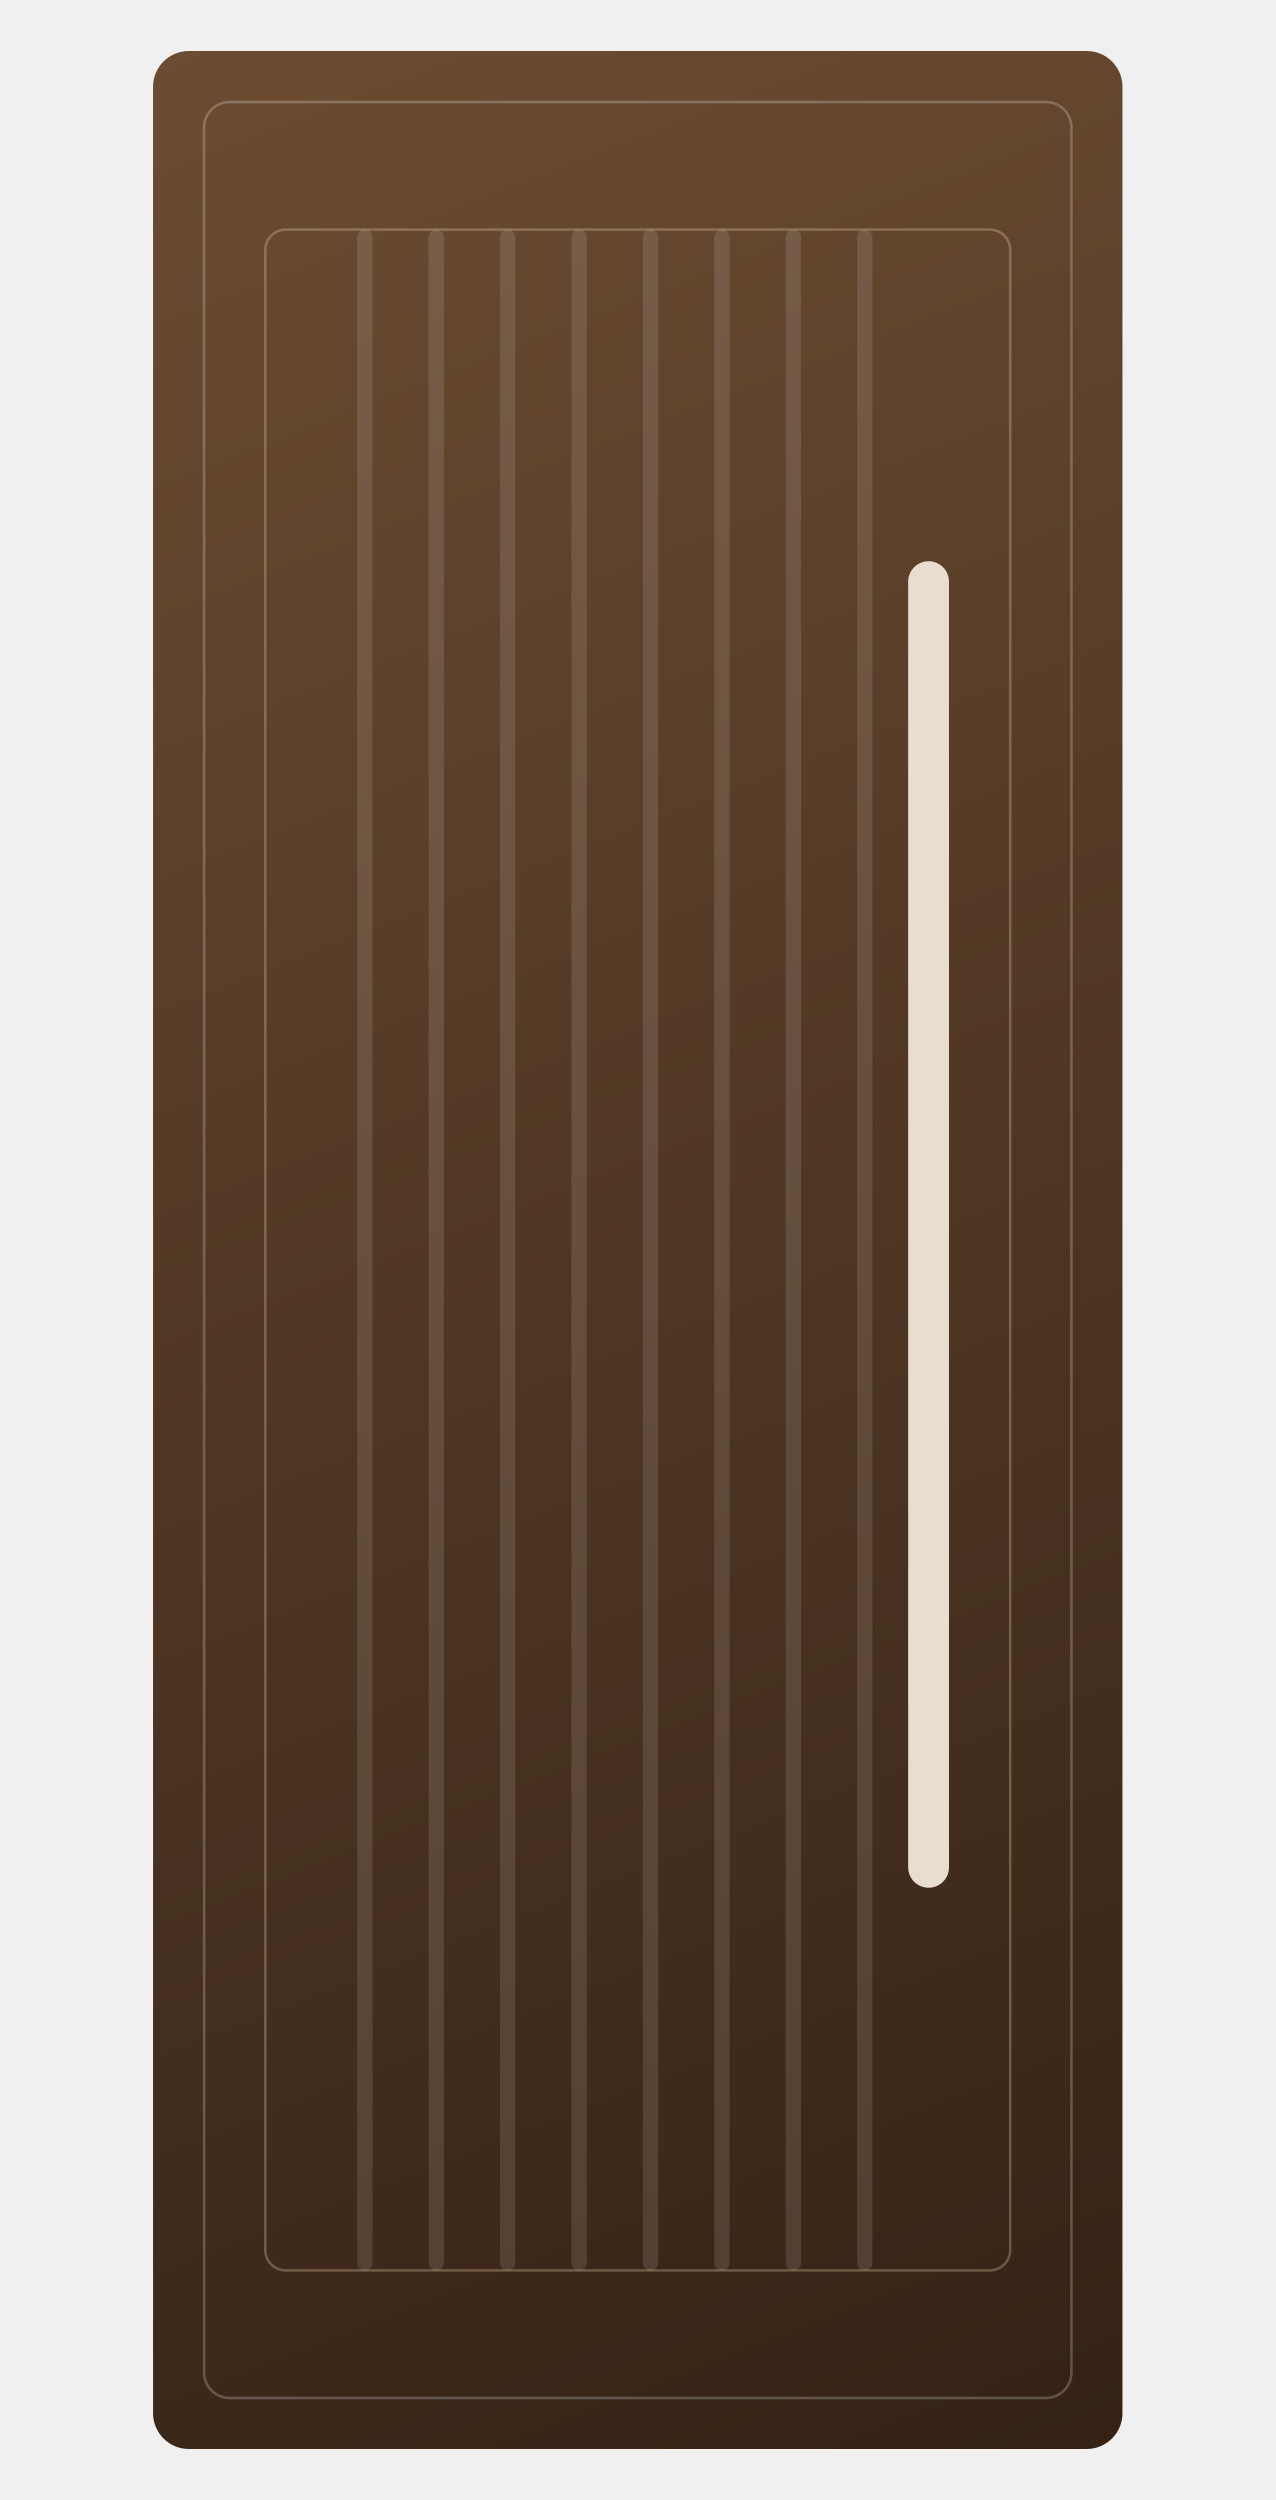
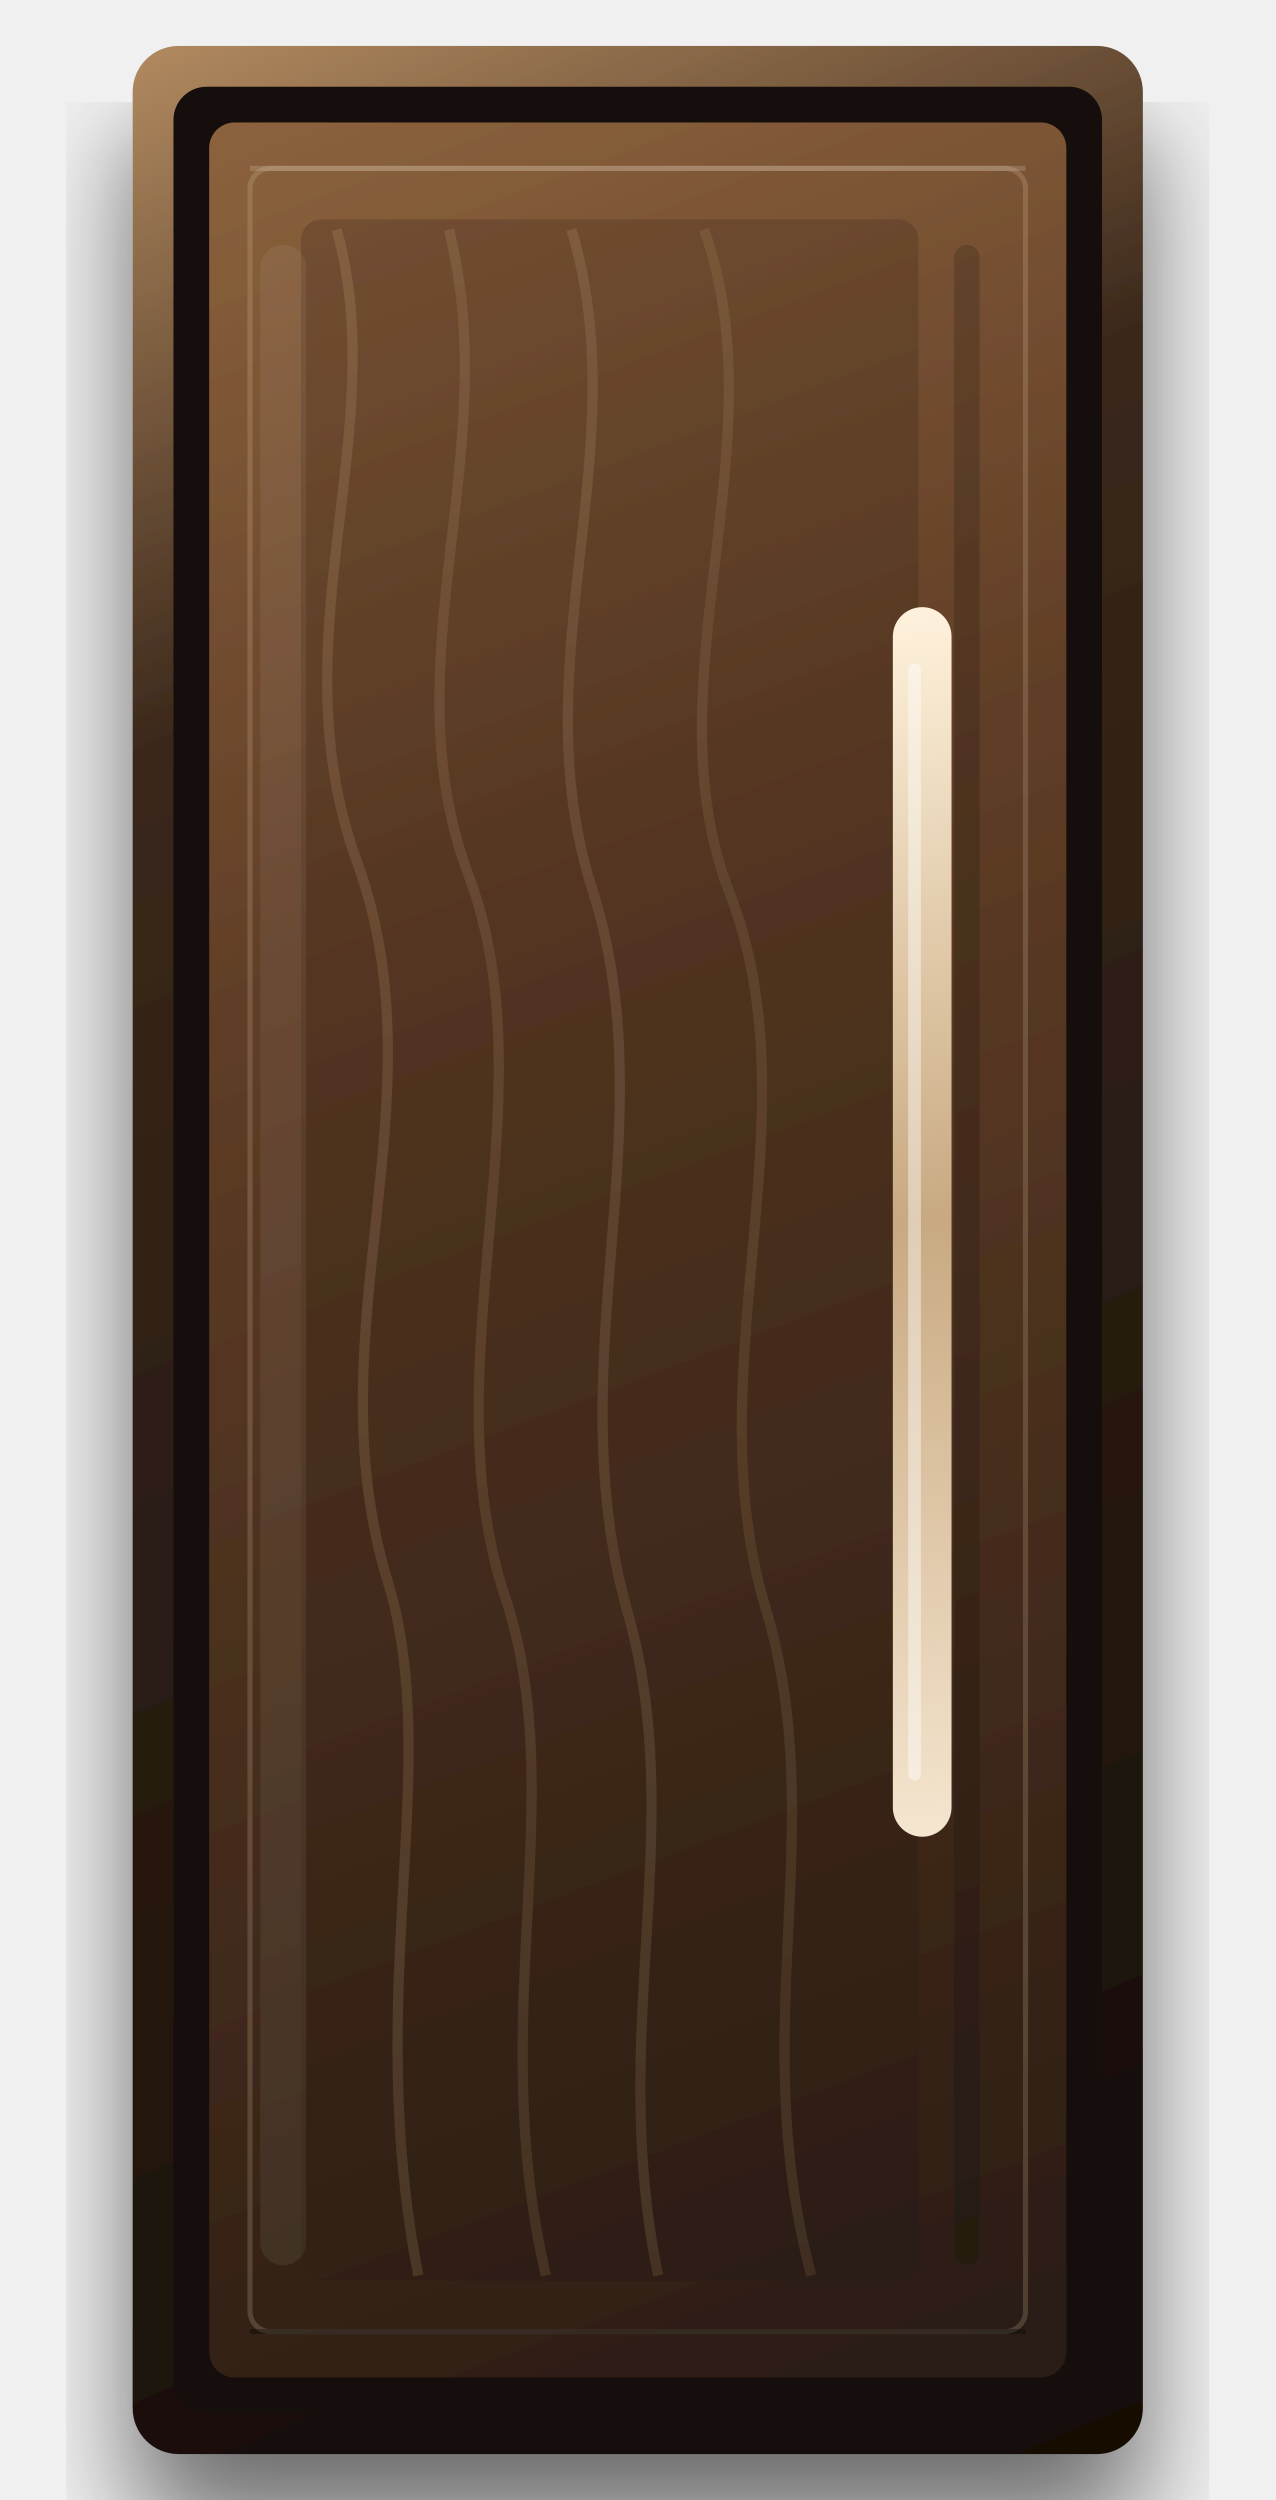
<svg xmlns="http://www.w3.org/2000/svg" width="500" height="980" viewBox="0 0 500 980" fill="none">
  <defs>
-     <linearGradient id="panel" x1="60" y1="0" x2="440" y2="980" gradientUnits="userSpaceOnUse">
-       <stop stop-color="#6D4D33" />
-       <stop offset="1" stop-color="#332114" />
+     <linearGradient id="woodPanel" x1="80" y1="34" x2="430" y2="960" gradientUnits="userSpaceOnUse">
+       <stop stop-color="#8B6039" />
+       <stop offset="0.35" stop-color="#5B3821" />
+       <stop offset="1" stop-color="#21140B" />
    </linearGradient>
+     <linearGradient id="woodFrame" x1="50" y1="18" x2="450" y2="960" gradientUnits="userSpaceOnUse">
+       <stop stop-color="#B28A60" />
+       <stop offset="0.25" stop-color="#3B281B" />
+       <stop offset="1" stop-color="#120B06" />
+     </linearGradient>
+     <linearGradient id="woodHandle" x1="350" y1="236" x2="380" y2="720" gradientUnits="userSpaceOnUse">
+       <stop stop-color="#FFF2DC" />
+       <stop offset="0.5" stop-color="#C7A77E" />
+       <stop offset="1" stop-color="#F5E5CF" />
+     </linearGradient>
+     <filter id="woodShadow" x="26" y="10" width="448" height="970" filterUnits="userSpaceOnUse">
+       <feDropShadow dx="0" dy="30" stdDeviation="22" flood-color="#000000" flood-opacity="0.55" />
+     </filter>
  </defs>
-   <rect x="60" y="20" width="380" height="940" rx="14" fill="url(#panel)" />
-   <rect x="80" y="40" width="340" height="900" rx="10" stroke="rgba(255,255,255,0.22)" />
-   <rect x="104" y="90" width="292" height="800" rx="8" stroke="rgba(244,220,188,0.28)" />
-   <rect x="140" y="90" width="6" height="800" rx="3" fill="rgba(255,255,255,0.12)" />
-   <rect x="168" y="90" width="6" height="800" rx="3" fill="rgba(255,255,255,0.12)" />
-   <rect x="196" y="90" width="6" height="800" rx="3" fill="rgba(255,255,255,0.12)" />
-   <rect x="224" y="90" width="6" height="800" rx="3" fill="rgba(255,255,255,0.12)" />
-   <rect x="252" y="90" width="6" height="800" rx="3" fill="rgba(255,255,255,0.12)" />
-   <rect x="280" y="90" width="6" height="800" rx="3" fill="rgba(255,255,255,0.12)" />
-   <rect x="308" y="90" width="6" height="800" rx="3" fill="rgba(255,255,255,0.12)" />
-   <rect x="336" y="90" width="6" height="800" rx="3" fill="rgba(255,255,255,0.12)" />
-   <rect x="356" y="220" width="16" height="520" rx="8" fill="#E9DDCF" />
+   <g filter="url(#woodShadow)">
+     <rect x="52" y="18" width="396" height="944" rx="18" fill="url(#woodFrame)" />
+     <rect x="68" y="34" width="364" height="912" rx="13" fill="#160D07" />
+     <rect x="82" y="48" width="336" height="884" rx="10" fill="url(#woodPanel)" />
+     <rect x="98" y="66" width="304" height="848" rx="8" stroke="#F3D8B8" stroke-opacity="0.18" stroke-width="2" />
+     <rect x="118" y="86" width="242" height="808" rx="8" fill="#1A0F08" fill-opacity="0.18" />
+     <path d="M132 90C154 170 108 250 140 338C174 432 122 522 152 620C174 692 142 780 164 892" stroke="#F6D3A8" stroke-opacity="0.13" stroke-width="4" />
+     <path d="M176 90C198 178 152 260 184 344C216 430 168 536 198 626C224 704 190 790 214 892" stroke="#F6D3A8" stroke-opacity="0.11" stroke-width="4" />
+     <path d="M224 90C250 176 204 260 232 348C262 442 218 532 246 632C270 716 238 796 258 892" stroke="#F6D3A8" stroke-opacity="0.12" stroke-width="4" />
+     <path d="M276 90C306 174 254 268 286 350C320 438 272 536 300 630C326 716 292 794 318 892" stroke="#F6D3A8" stroke-opacity="0.1" stroke-width="4" />
+     <rect x="102" y="96" width="18" height="792" rx="9" fill="#FFFFFF" fill-opacity="0.06" />
+     <rect x="374" y="96" width="10" height="792" rx="5" fill="#000000" fill-opacity="0.18" />
+     <rect x="350" y="238" width="23" height="482" rx="11.5" fill="url(#woodHandle)" />
+     <rect x="356" y="260" width="5" height="438" rx="2.5" fill="#FFFFFF" fill-opacity="0.42" />
+     <rect x="82" y="48" width="336" height="884" rx="10" fill="#FFFFFF" opacity="0.025" />
+     <path d="M98 66H402" stroke="#FFFFFF" stroke-opacity="0.16" stroke-width="2" />
+     <path d="M98 914H402" stroke="#000000" stroke-opacity="0.34" stroke-width="2" />
+   </g>
</svg>
